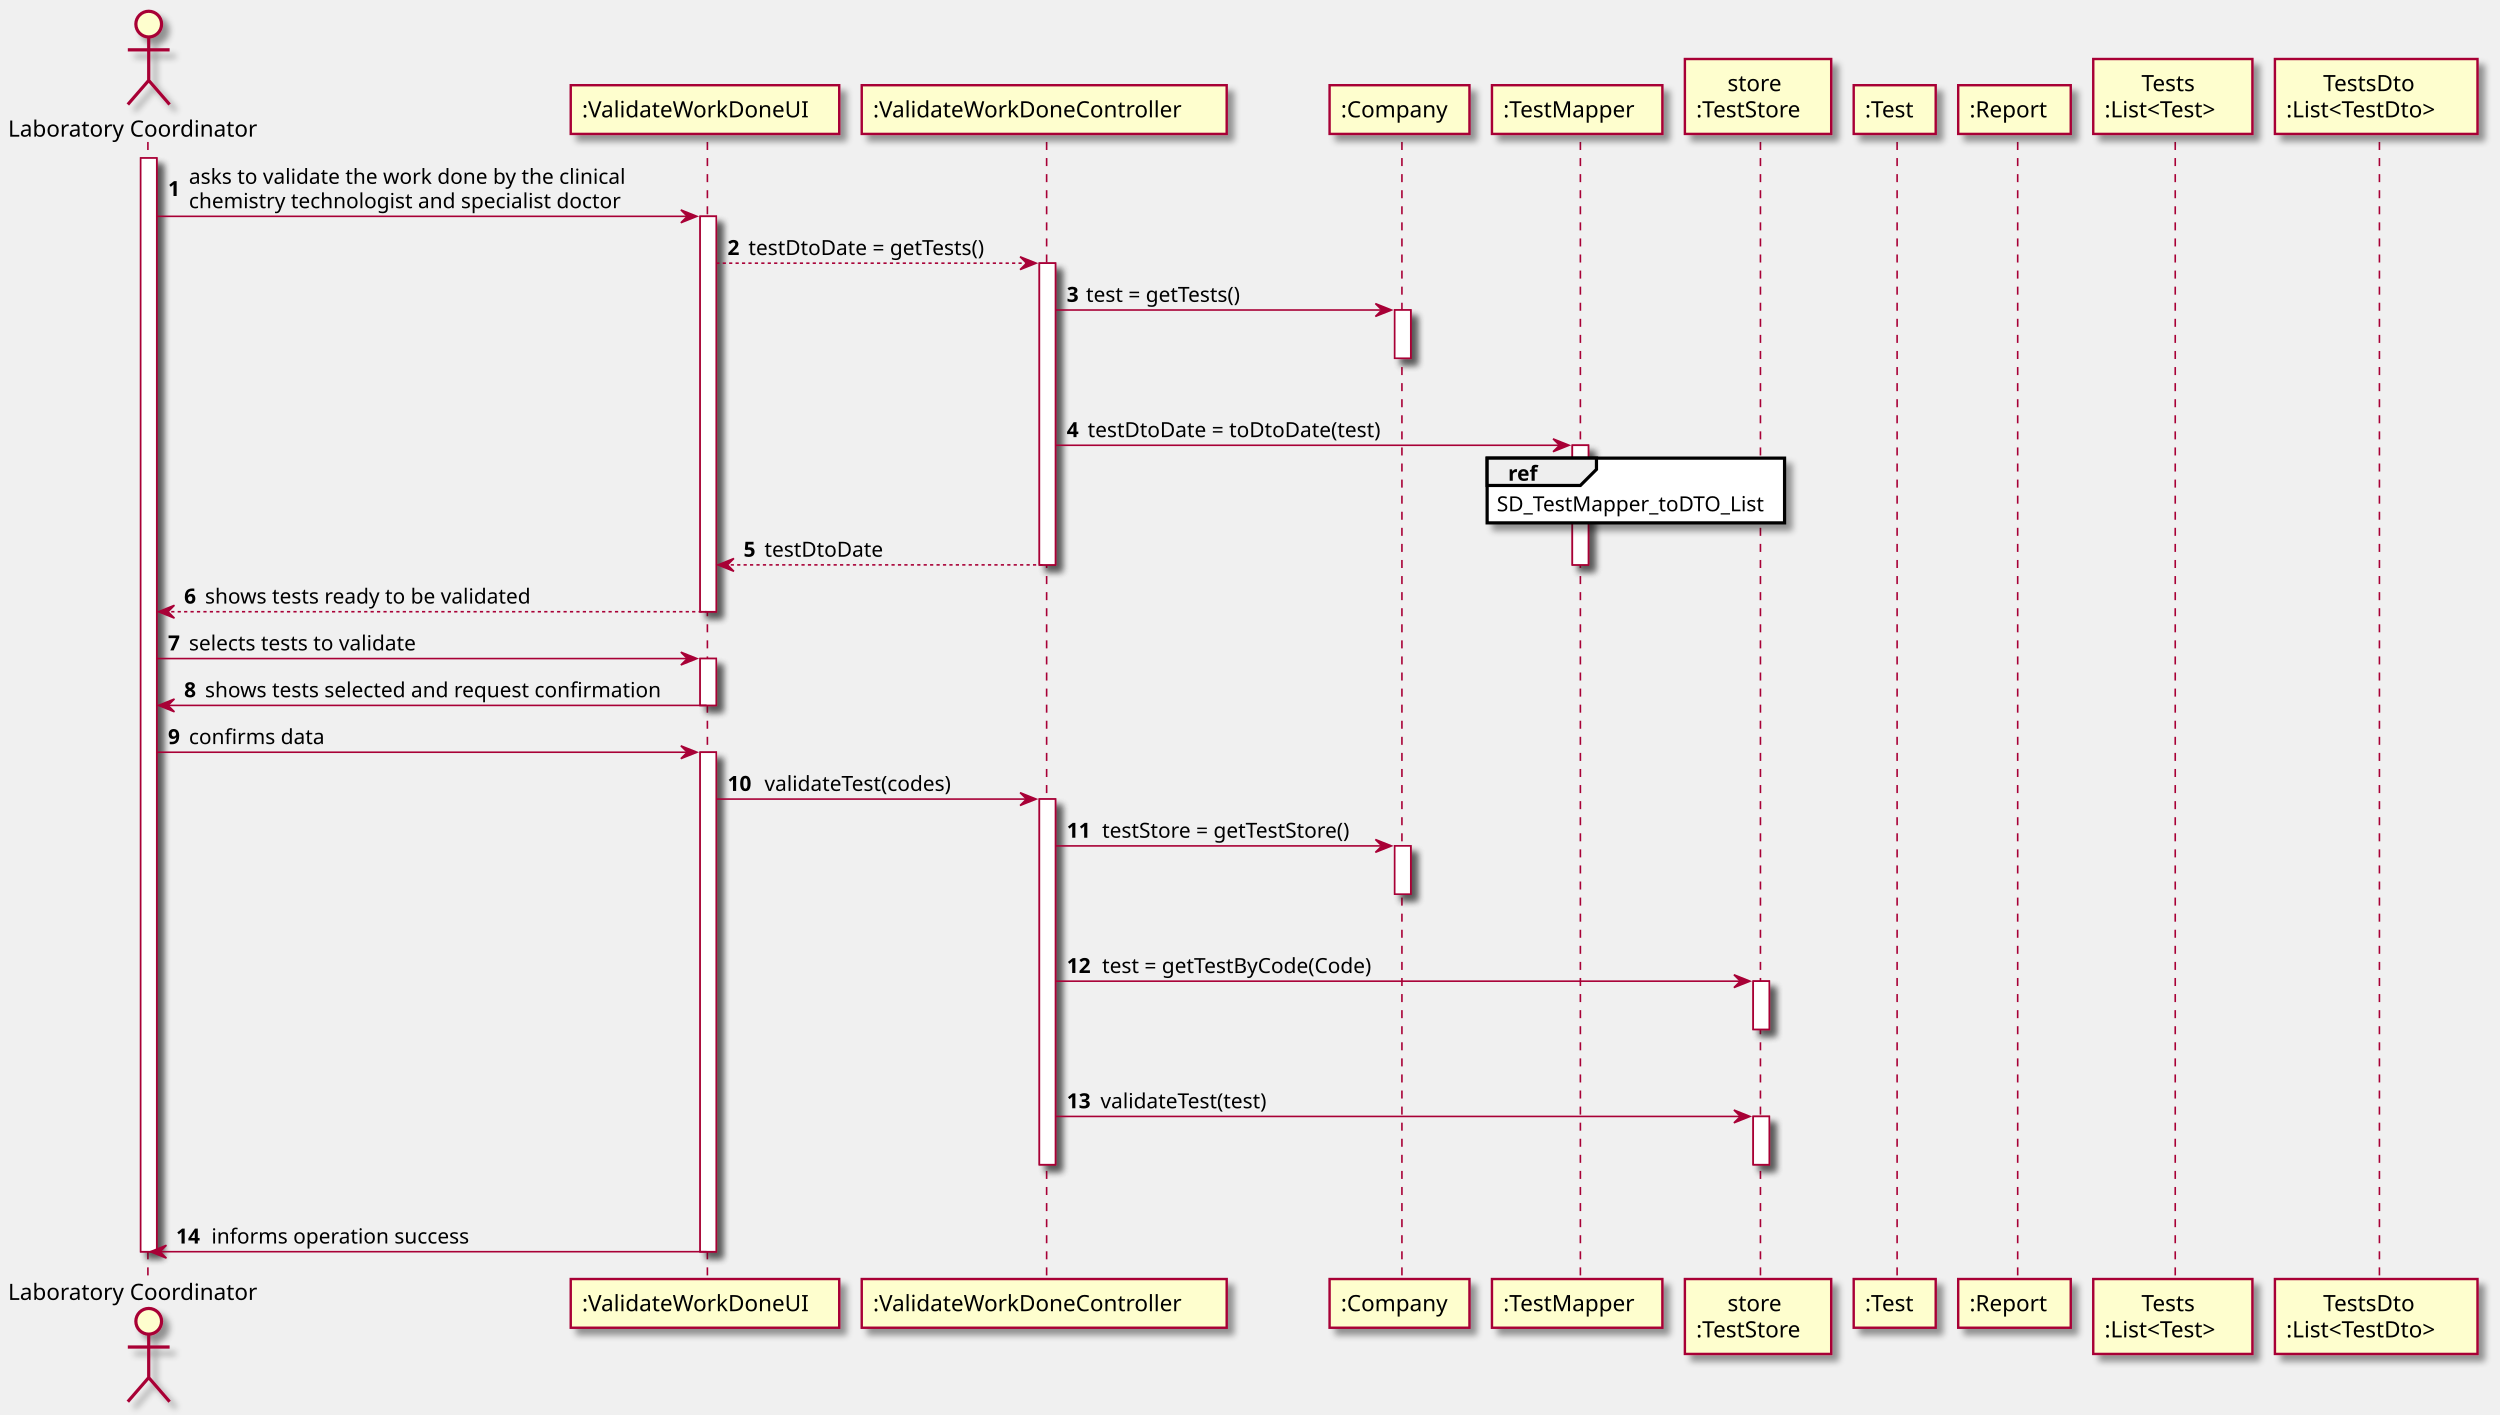
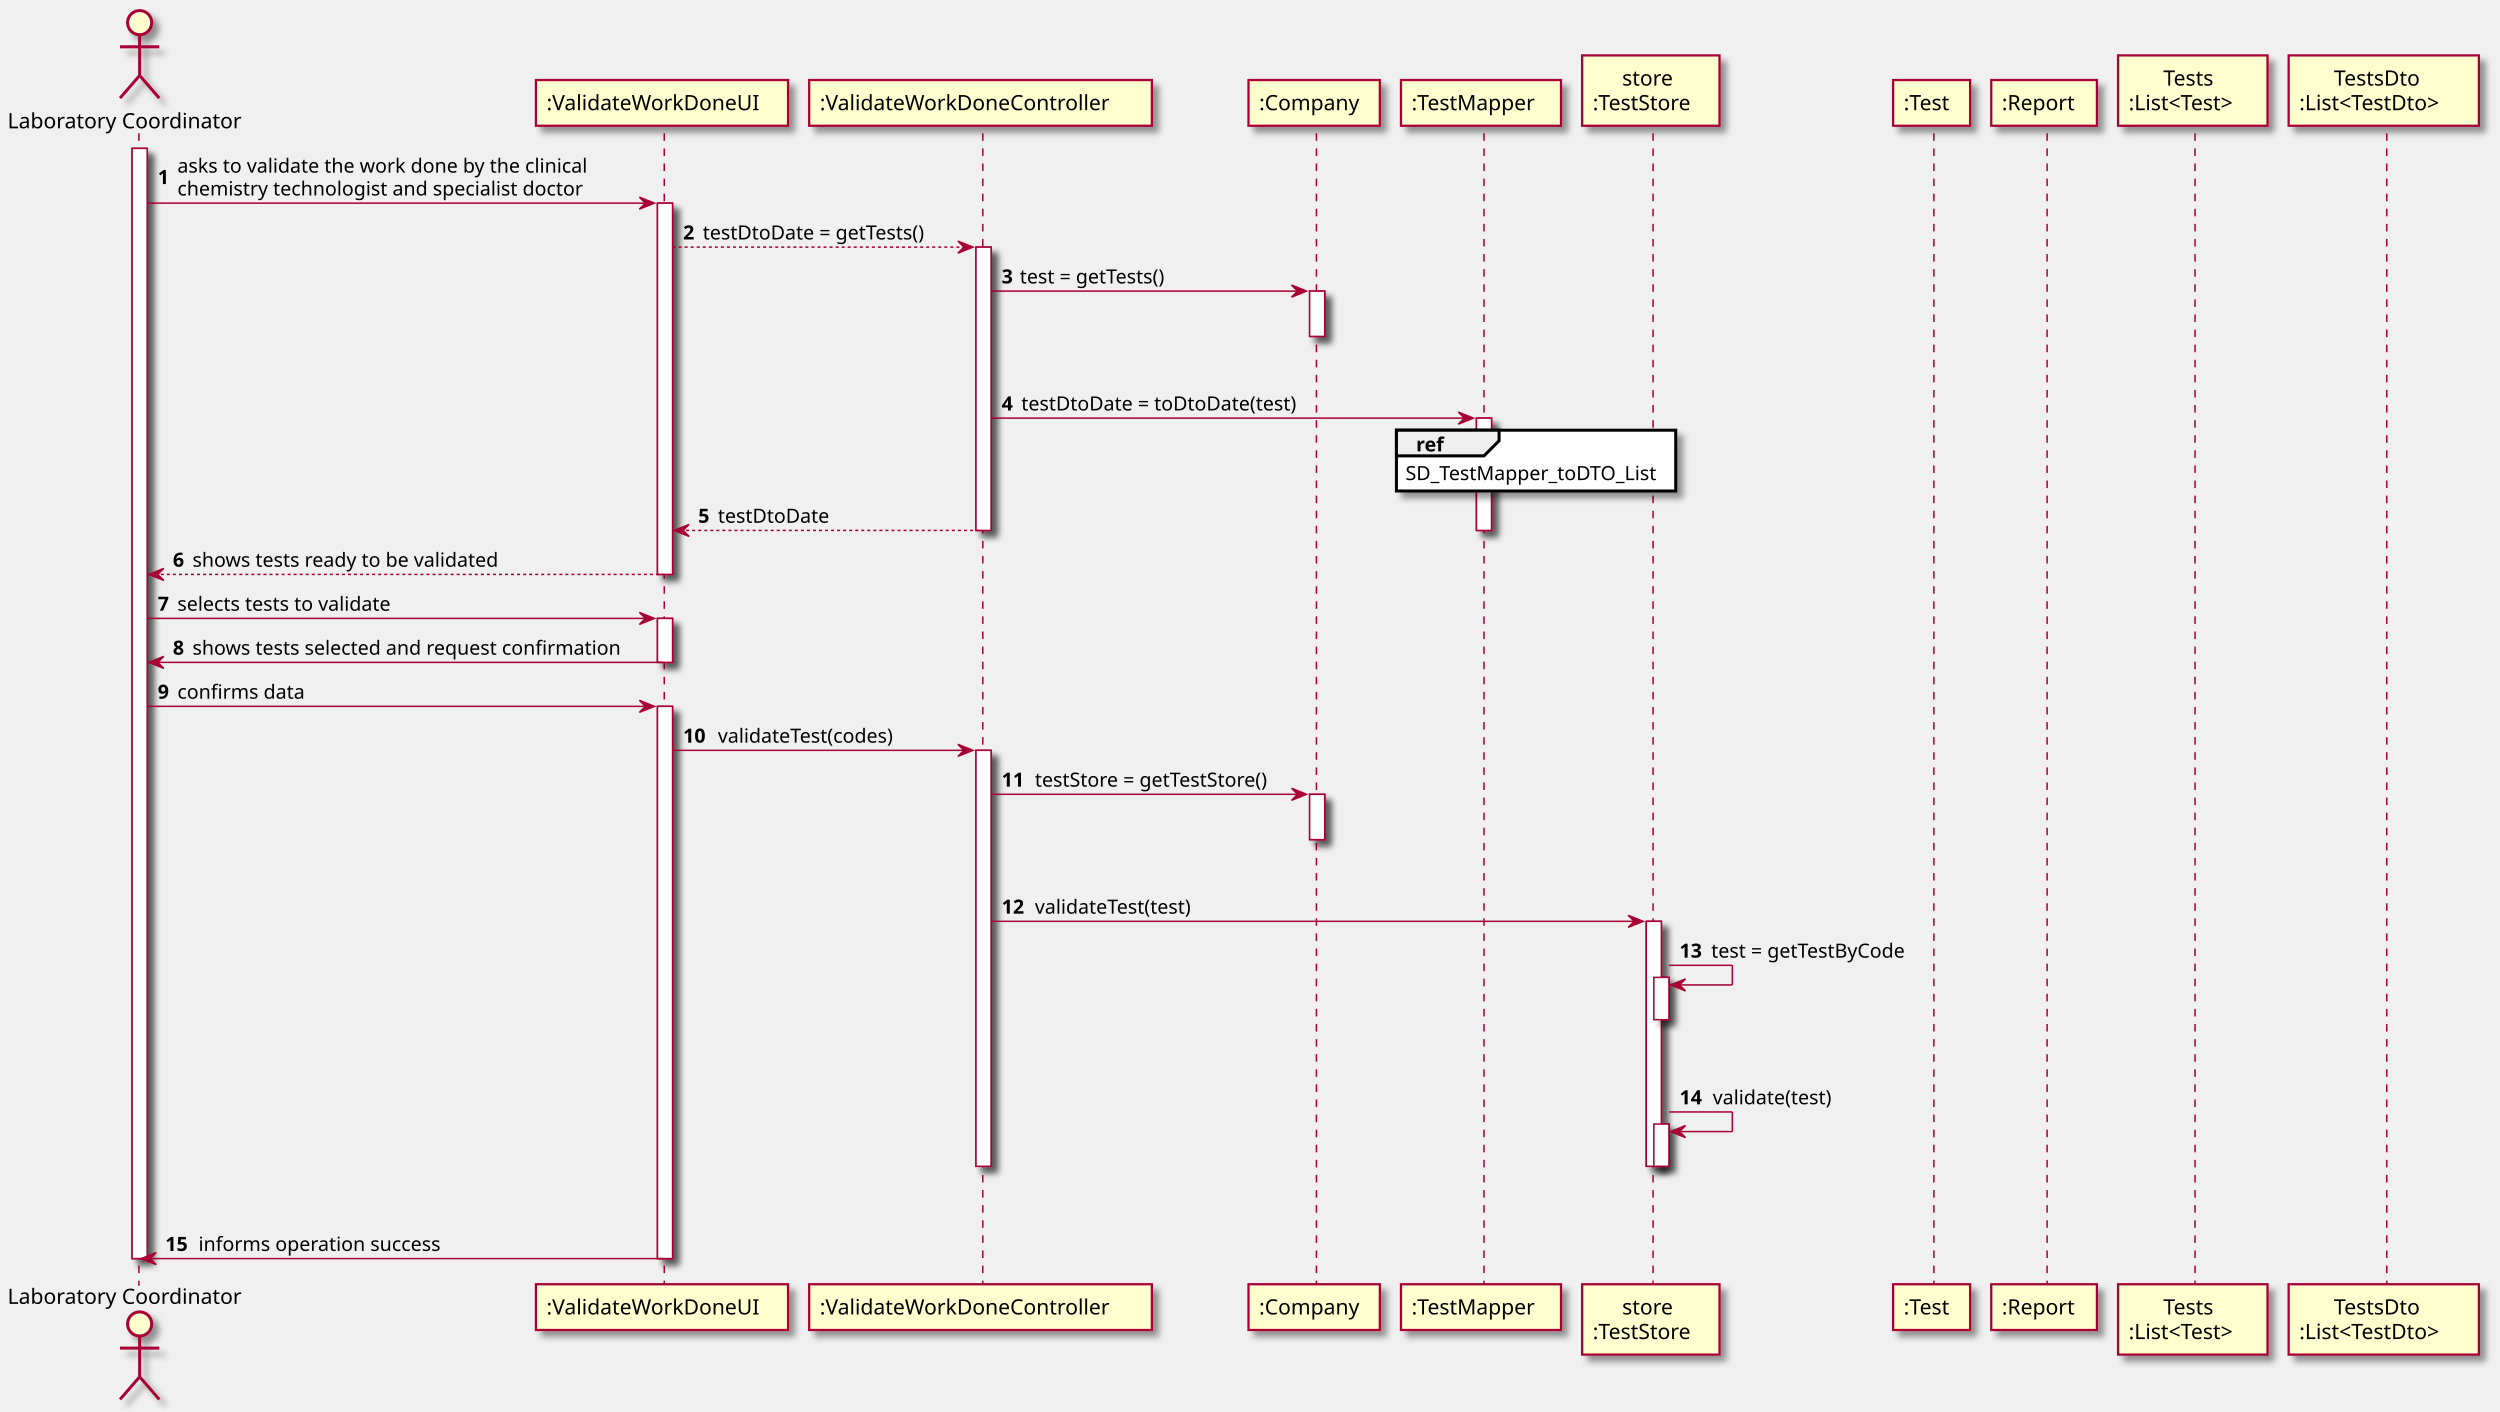
- <svg xmlns="http://www.w3.org/2000/svg" contentScriptType="application/ecmascript" contentStyleType="text/css" height="880px" preserveAspectRatio="none" style="width:1555px;height:880px;background:#FFFFFF;" version="1.1" viewBox="0 0 1555 880" width="1555px" zoomAndPan="magnify">
+ <svg xmlns="http://www.w3.org/2000/svg" contentScriptType="application/ecmascript" contentStyleType="text/css" height="935px" preserveAspectRatio="none" style="width:1656px;height:935px;background:#FFFFFF;" version="1.1" viewBox="0 0 1656 935" width="1656px" zoomAndPan="magnify">
  <defs>
-     <filter height="300%" id="fs6tcl5ywrhh0" width="300%" x="-1" y="-1">
+     <filter height="300%" id="ft2352q7ndsvt" width="300%" x="-1" y="-1">
      <feGaussianBlur result="blurOut" stdDeviation="2.0" />
      <feColorMatrix in="blurOut" result="blurOut2" type="matrix" values="0 0 0 0 0 0 0 0 0 0 0 0 0 0 0 0 0 0 .4 0" />
      <feOffset dx="4.0" dy="4.0" in="blurOut2" result="blurOut3" />
      <feBlend in="SourceGraphic" in2="blurOut3" mode="normal" />
    </filter>
  </defs>
  <g>
-     <rect fill="#FFFFFF" filter="url(#fs6tcl5ywrhh0)" height="680.258" style="stroke:#A80036;stroke-width:1.0;" width="10" x="87.5" y="98.297" />
-     <rect fill="#FFFFFF" filter="url(#fs6tcl5ywrhh0)" height="245.93" style="stroke:#A80036;stroke-width:1.0;" width="10" x="435.5" y="134.562" />
-     <rect fill="#FFFFFF" filter="url(#fs6tcl5ywrhh0)" height="29.133" style="stroke:#A80036;stroke-width:1.0;" width="10" x="435.5" y="409.625" />
-     <rect fill="#FFFFFF" filter="url(#fs6tcl5ywrhh0)" height="310.664" style="stroke:#A80036;stroke-width:1.0;" width="10" x="435.5" y="467.891" />
-     <rect fill="#FFFFFF" filter="url(#fs6tcl5ywrhh0)" height="187.664" style="stroke:#A80036;stroke-width:1.0;" width="10" x="646.5" y="163.695" />
-     <rect fill="#FFFFFF" filter="url(#fs6tcl5ywrhh0)" height="227.398" style="stroke:#A80036;stroke-width:1.0;" width="10" x="646.5" y="497.023" />
-     <rect fill="#FFFFFF" filter="url(#fs6tcl5ywrhh0)" height="30" style="stroke:#A80036;stroke-width:1.0;" width="10" x="867.5" y="192.828" />
-     <rect fill="#FFFFFF" filter="url(#fs6tcl5ywrhh0)" height="30" style="stroke:#A80036;stroke-width:1.0;" width="10" x="867.5" y="526.156" />
-     <rect fill="#FFFFFF" filter="url(#fs6tcl5ywrhh0)" height="74.398" style="stroke:#A80036;stroke-width:1.0;" width="10" x="978" y="276.961" />
-     <rect fill="#FFFFFF" filter="url(#fs6tcl5ywrhh0)" height="30" style="stroke:#A80036;stroke-width:1.0;" width="10" x="1090.5" y="610.289" />
-     <rect fill="#FFFFFF" filter="url(#fs6tcl5ywrhh0)" height="30" style="stroke:#A80036;stroke-width:1.0;" width="10" x="1090.5" y="694.422" />
-     <line style="stroke:#A80036;stroke-width:1.0;stroke-dasharray:5.0,5.0;" x1="92" x2="92" y1="88.297" y2="796.555" />
-     <line style="stroke:#A80036;stroke-width:1.0;stroke-dasharray:5.0,5.0;" x1="440" x2="440" y1="88.297" y2="796.555" />
-     <line style="stroke:#A80036;stroke-width:1.0;stroke-dasharray:5.0,5.0;" x1="651" x2="651" y1="88.297" y2="796.555" />
-     <line style="stroke:#A80036;stroke-width:1.0;stroke-dasharray:5.0,5.0;" x1="872" x2="872" y1="88.297" y2="796.555" />
-     <line style="stroke:#A80036;stroke-width:1.0;stroke-dasharray:5.0,5.0;" x1="983" x2="983" y1="88.297" y2="796.555" />
-     <line style="stroke:#A80036;stroke-width:1.0;stroke-dasharray:5.0,5.0;" x1="1095" x2="1095" y1="88.297" y2="796.555" />
-     <line style="stroke:#A80036;stroke-width:1.0;stroke-dasharray:5.0,5.0;" x1="1180" x2="1180" y1="88.297" y2="796.555" />
-     <line style="stroke:#A80036;stroke-width:1.0;stroke-dasharray:5.0,5.0;" x1="1255" x2="1255" y1="88.297" y2="796.555" />
-     <line style="stroke:#A80036;stroke-width:1.0;stroke-dasharray:5.0,5.0;" x1="1353" x2="1353" y1="88.297" y2="796.555" />
-     <line style="stroke:#A80036;stroke-width:1.0;stroke-dasharray:5.0,5.0;" x1="1480" x2="1480" y1="88.297" y2="796.555" />
+     <rect fill="#FFFFFF" filter="url(#ft2352q7ndsvt)" height="735.391" style="stroke:#A80036;stroke-width:1.0;" width="10" x="87.5" y="98.297" />
+     <rect fill="#FFFFFF" filter="url(#ft2352q7ndsvt)" height="245.93" style="stroke:#A80036;stroke-width:1.0;" width="10" x="435.5" y="134.562" />
+     <rect fill="#FFFFFF" filter="url(#ft2352q7ndsvt)" height="29.133" style="stroke:#A80036;stroke-width:1.0;" width="10" x="435.5" y="409.625" />
+     <rect fill="#FFFFFF" filter="url(#ft2352q7ndsvt)" height="365.797" style="stroke:#A80036;stroke-width:1.0;" width="10" x="435.5" y="467.891" />
+     <rect fill="#FFFFFF" filter="url(#ft2352q7ndsvt)" height="187.664" style="stroke:#A80036;stroke-width:1.0;" width="10" x="646.5" y="163.695" />
+     <rect fill="#FFFFFF" filter="url(#ft2352q7ndsvt)" height="275.531" style="stroke:#A80036;stroke-width:1.0;" width="10" x="646.5" y="497.023" />
+     <rect fill="#FFFFFF" filter="url(#ft2352q7ndsvt)" height="30" style="stroke:#A80036;stroke-width:1.0;" width="10" x="867.5" y="192.828" />
+     <rect fill="#FFFFFF" filter="url(#ft2352q7ndsvt)" height="30" style="stroke:#A80036;stroke-width:1.0;" width="10" x="867.5" y="526.156" />
+     <rect fill="#FFFFFF" filter="url(#ft2352q7ndsvt)" height="74.398" style="stroke:#A80036;stroke-width:1.0;" width="10" x="978" y="276.961" />
+     <rect fill="#FFFFFF" filter="url(#ft2352q7ndsvt)" height="162.266" style="stroke:#A80036;stroke-width:1.0;" width="10" x="1090.5" y="610.289" />
+     <rect fill="#FFFFFF" filter="url(#ft2352q7ndsvt)" height="28" style="stroke:#A80036;stroke-width:1.0;" width="10" x="1095.5" y="647.422" />
+     <rect fill="#FFFFFF" filter="url(#ft2352q7ndsvt)" height="28" style="stroke:#A80036;stroke-width:1.0;" width="10" x="1095.5" y="744.555" />
+     <line style="stroke:#A80036;stroke-width:1.0;stroke-dasharray:5.0,5.0;" x1="92" x2="92" y1="88.297" y2="851.688" />
+     <line style="stroke:#A80036;stroke-width:1.0;stroke-dasharray:5.0,5.0;" x1="440" x2="440" y1="88.297" y2="851.688" />
+     <line style="stroke:#A80036;stroke-width:1.0;stroke-dasharray:5.0,5.0;" x1="651" x2="651" y1="88.297" y2="851.688" />
+     <line style="stroke:#A80036;stroke-width:1.0;stroke-dasharray:5.0,5.0;" x1="872" x2="872" y1="88.297" y2="851.688" />
+     <line style="stroke:#A80036;stroke-width:1.0;stroke-dasharray:5.0,5.0;" x1="983" x2="983" y1="88.297" y2="851.688" />
+     <line style="stroke:#A80036;stroke-width:1.0;stroke-dasharray:5.0,5.0;" x1="1095" x2="1095" y1="88.297" y2="851.688" />
+     <line style="stroke:#A80036;stroke-width:1.0;stroke-dasharray:5.0,5.0;" x1="1281" x2="1281" y1="88.297" y2="851.688" />
+     <line style="stroke:#A80036;stroke-width:1.0;stroke-dasharray:5.0,5.0;" x1="1356" x2="1356" y1="88.297" y2="851.688" />
+     <line style="stroke:#A80036;stroke-width:1.0;stroke-dasharray:5.0,5.0;" x1="1454" x2="1454" y1="88.297" y2="851.688" />
+     <line style="stroke:#A80036;stroke-width:1.0;stroke-dasharray:5.0,5.0;" x1="1581" x2="1581" y1="88.297" y2="851.688" />
    <text fill="#000000" font-family="sans-serif" font-size="14" lengthAdjust="spacing" textLength="169" x="5" y="84.995">Laboratory Coordinator</text>
-     <ellipse cx="92.5" cy="15" fill="#FEFECE" filter="url(#fs6tcl5ywrhh0)" rx="8" ry="8" style="stroke:#A80036;stroke-width:2.0;" />
-     <path d="M92.5,23 L92.5,50 M79.5,31 L105.5,31 M92.5,50 L79.5,65 M92.5,50 L105.5,65 " fill="none" filter="url(#fs6tcl5ywrhh0)" style="stroke:#A80036;stroke-width:2.0;" />
-     <text fill="#000000" font-family="sans-serif" font-size="14" lengthAdjust="spacing" textLength="169" x="5" y="808.55">Laboratory Coordinator</text>
-     <ellipse cx="92.5" cy="821.852" fill="#FEFECE" filter="url(#fs6tcl5ywrhh0)" rx="8" ry="8" style="stroke:#A80036;stroke-width:2.0;" />
-     <path d="M92.5,829.852 L92.5,856.852 M79.5,837.852 L105.5,837.852 M92.5,856.852 L79.5,871.852 M92.5,856.852 L105.5,871.852 " fill="none" filter="url(#fs6tcl5ywrhh0)" style="stroke:#A80036;stroke-width:2.0;" />
-     <rect fill="#FEFECE" filter="url(#fs6tcl5ywrhh0)" height="30.297" style="stroke:#A80036;stroke-width:1.5;" width="167" x="355" y="53" />
+     <ellipse cx="92.5" cy="15" fill="#FEFECE" filter="url(#ft2352q7ndsvt)" rx="8" ry="8" style="stroke:#A80036;stroke-width:2.0;" />
+     <path d="M92.5,23 L92.5,50 M79.5,31 L105.5,31 M92.5,50 L79.5,65 M92.5,50 L105.5,65 " fill="none" filter="url(#ft2352q7ndsvt)" style="stroke:#A80036;stroke-width:2.0;" />
+     <text fill="#000000" font-family="sans-serif" font-size="14" lengthAdjust="spacing" textLength="169" x="5" y="863.683">Laboratory Coordinator</text>
+     <ellipse cx="92.5" cy="876.984" fill="#FEFECE" filter="url(#ft2352q7ndsvt)" rx="8" ry="8" style="stroke:#A80036;stroke-width:2.0;" />
+     <path d="M92.5,884.984 L92.5,911.984 M79.5,892.984 L105.5,892.984 M92.5,911.984 L79.5,926.984 M92.5,911.984 L105.5,926.984 " fill="none" filter="url(#ft2352q7ndsvt)" style="stroke:#A80036;stroke-width:2.0;" />
+     <rect fill="#FEFECE" filter="url(#ft2352q7ndsvt)" height="30.297" style="stroke:#A80036;stroke-width:1.5;" width="167" x="355" y="53" />
    <text fill="#000000" font-family="sans-serif" font-size="14" lengthAdjust="spacing" textLength="153" x="362" y="72.995">:ValidateWorkDoneUI</text>
-     <rect fill="#FEFECE" filter="url(#fs6tcl5ywrhh0)" height="30.297" style="stroke:#A80036;stroke-width:1.5;" width="167" x="355" y="795.555" />
-     <text fill="#000000" font-family="sans-serif" font-size="14" lengthAdjust="spacing" textLength="153" x="362" y="815.55">:ValidateWorkDoneUI</text>
-     <rect fill="#FEFECE" filter="url(#fs6tcl5ywrhh0)" height="30.297" style="stroke:#A80036;stroke-width:1.5;" width="227" x="536" y="53" />
+     <rect fill="#FEFECE" filter="url(#ft2352q7ndsvt)" height="30.297" style="stroke:#A80036;stroke-width:1.5;" width="167" x="355" y="850.688" />
+     <text fill="#000000" font-family="sans-serif" font-size="14" lengthAdjust="spacing" textLength="153" x="362" y="870.683">:ValidateWorkDoneUI</text>
+     <rect fill="#FEFECE" filter="url(#ft2352q7ndsvt)" height="30.297" style="stroke:#A80036;stroke-width:1.5;" width="227" x="536" y="53" />
    <text fill="#000000" font-family="sans-serif" font-size="14" lengthAdjust="spacing" textLength="213" x="543" y="72.995">:ValidateWorkDoneController</text>
-     <rect fill="#FEFECE" filter="url(#fs6tcl5ywrhh0)" height="30.297" style="stroke:#A80036;stroke-width:1.5;" width="227" x="536" y="795.555" />
-     <text fill="#000000" font-family="sans-serif" font-size="14" lengthAdjust="spacing" textLength="213" x="543" y="815.55">:ValidateWorkDoneController</text>
-     <rect fill="#FEFECE" filter="url(#fs6tcl5ywrhh0)" height="30.297" style="stroke:#A80036;stroke-width:1.5;" width="87" x="827" y="53" />
+     <rect fill="#FEFECE" filter="url(#ft2352q7ndsvt)" height="30.297" style="stroke:#A80036;stroke-width:1.5;" width="227" x="536" y="850.688" />
+     <text fill="#000000" font-family="sans-serif" font-size="14" lengthAdjust="spacing" textLength="213" x="543" y="870.683">:ValidateWorkDoneController</text>
+     <rect fill="#FEFECE" filter="url(#ft2352q7ndsvt)" height="30.297" style="stroke:#A80036;stroke-width:1.5;" width="87" x="827" y="53" />
    <text fill="#000000" font-family="sans-serif" font-size="14" lengthAdjust="spacing" textLength="73" x="834" y="72.995">:Company</text>
-     <rect fill="#FEFECE" filter="url(#fs6tcl5ywrhh0)" height="30.297" style="stroke:#A80036;stroke-width:1.5;" width="87" x="827" y="795.555" />
-     <text fill="#000000" font-family="sans-serif" font-size="14" lengthAdjust="spacing" textLength="73" x="834" y="815.55">:Company</text>
-     <rect fill="#FEFECE" filter="url(#fs6tcl5ywrhh0)" height="30.297" style="stroke:#A80036;stroke-width:1.5;" width="106" x="928" y="53" />
+     <rect fill="#FEFECE" filter="url(#ft2352q7ndsvt)" height="30.297" style="stroke:#A80036;stroke-width:1.5;" width="87" x="827" y="850.688" />
+     <text fill="#000000" font-family="sans-serif" font-size="14" lengthAdjust="spacing" textLength="73" x="834" y="870.683">:Company</text>
+     <rect fill="#FEFECE" filter="url(#ft2352q7ndsvt)" height="30.297" style="stroke:#A80036;stroke-width:1.5;" width="106" x="928" y="53" />
    <text fill="#000000" font-family="sans-serif" font-size="14" lengthAdjust="spacing" textLength="92" x="935" y="72.995">:TestMapper</text>
-     <rect fill="#FEFECE" filter="url(#fs6tcl5ywrhh0)" height="30.297" style="stroke:#A80036;stroke-width:1.5;" width="106" x="928" y="795.555" />
-     <text fill="#000000" font-family="sans-serif" font-size="14" lengthAdjust="spacing" textLength="92" x="935" y="815.55">:TestMapper</text>
-     <rect fill="#FEFECE" filter="url(#fs6tcl5ywrhh0)" height="46.594" style="stroke:#A80036;stroke-width:1.5;" width="91" x="1048" y="36.703" />
+     <rect fill="#FEFECE" filter="url(#ft2352q7ndsvt)" height="30.297" style="stroke:#A80036;stroke-width:1.5;" width="106" x="928" y="850.688" />
+     <text fill="#000000" font-family="sans-serif" font-size="14" lengthAdjust="spacing" textLength="92" x="935" y="870.683">:TestMapper</text>
+     <rect fill="#FEFECE" filter="url(#ft2352q7ndsvt)" height="46.594" style="stroke:#A80036;stroke-width:1.5;" width="91" x="1048" y="36.703" />
    <text fill="#000000" font-family="sans-serif" font-size="14" lengthAdjust="spacing" textLength="38" x="1074.5" y="56.698">store</text>
    <text fill="#000000" font-family="sans-serif" font-size="14" lengthAdjust="spacing" textLength="77" x="1055" y="72.995">:TestStore</text>
-     <rect fill="#FEFECE" filter="url(#fs6tcl5ywrhh0)" height="46.594" style="stroke:#A80036;stroke-width:1.5;" width="91" x="1048" y="795.555" />
-     <text fill="#000000" font-family="sans-serif" font-size="14" lengthAdjust="spacing" textLength="38" x="1074.5" y="815.55">store</text>
-     <text fill="#000000" font-family="sans-serif" font-size="14" lengthAdjust="spacing" textLength="77" x="1055" y="831.847">:TestStore</text>
-     <rect fill="#FEFECE" filter="url(#fs6tcl5ywrhh0)" height="30.297" style="stroke:#A80036;stroke-width:1.5;" width="51" x="1153" y="53" />
-     <text fill="#000000" font-family="sans-serif" font-size="14" lengthAdjust="spacing" textLength="37" x="1160" y="72.995">:Test</text>
-     <rect fill="#FEFECE" filter="url(#fs6tcl5ywrhh0)" height="30.297" style="stroke:#A80036;stroke-width:1.5;" width="51" x="1153" y="795.555" />
-     <text fill="#000000" font-family="sans-serif" font-size="14" lengthAdjust="spacing" textLength="37" x="1160" y="815.55">:Test</text>
-     <rect fill="#FEFECE" filter="url(#fs6tcl5ywrhh0)" height="30.297" style="stroke:#A80036;stroke-width:1.5;" width="70" x="1218" y="53" />
-     <text fill="#000000" font-family="sans-serif" font-size="14" lengthAdjust="spacing" textLength="56" x="1225" y="72.995">:Report</text>
-     <rect fill="#FEFECE" filter="url(#fs6tcl5ywrhh0)" height="30.297" style="stroke:#A80036;stroke-width:1.5;" width="70" x="1218" y="795.555" />
-     <text fill="#000000" font-family="sans-serif" font-size="14" lengthAdjust="spacing" textLength="56" x="1225" y="815.55">:Report</text>
-     <rect fill="#FEFECE" filter="url(#fs6tcl5ywrhh0)" height="46.594" style="stroke:#A80036;stroke-width:1.5;" width="99" x="1302" y="36.703" />
-     <text fill="#000000" font-family="sans-serif" font-size="14" lengthAdjust="spacing" textLength="39" x="1332" y="56.698">Tests</text>
-     <text fill="#000000" font-family="sans-serif" font-size="14" lengthAdjust="spacing" textLength="85" x="1309" y="72.995">:List&lt;Test&gt;</text>
-     <rect fill="#FEFECE" filter="url(#fs6tcl5ywrhh0)" height="46.594" style="stroke:#A80036;stroke-width:1.5;" width="99" x="1302" y="795.555" />
-     <text fill="#000000" font-family="sans-serif" font-size="14" lengthAdjust="spacing" textLength="39" x="1332" y="815.55">Tests</text>
-     <text fill="#000000" font-family="sans-serif" font-size="14" lengthAdjust="spacing" textLength="85" x="1309" y="831.847">:List&lt;Test&gt;</text>
-     <rect fill="#FEFECE" filter="url(#fs6tcl5ywrhh0)" height="46.594" style="stroke:#A80036;stroke-width:1.5;" width="126" x="1415" y="36.703" />
-     <text fill="#000000" font-family="sans-serif" font-size="14" lengthAdjust="spacing" textLength="66" x="1445" y="56.698">TestsDto</text>
-     <text fill="#000000" font-family="sans-serif" font-size="14" lengthAdjust="spacing" textLength="112" x="1422" y="72.995">:List&lt;TestDto&gt;</text>
-     <rect fill="#FEFECE" filter="url(#fs6tcl5ywrhh0)" height="46.594" style="stroke:#A80036;stroke-width:1.5;" width="126" x="1415" y="795.555" />
-     <text fill="#000000" font-family="sans-serif" font-size="14" lengthAdjust="spacing" textLength="66" x="1445" y="815.55">TestsDto</text>
-     <text fill="#000000" font-family="sans-serif" font-size="14" lengthAdjust="spacing" textLength="112" x="1422" y="831.847">:List&lt;TestDto&gt;</text>
-     <rect fill="#FFFFFF" filter="url(#fs6tcl5ywrhh0)" height="680.258" style="stroke:#A80036;stroke-width:1.0;" width="10" x="87.5" y="98.297" />
-     <rect fill="#FFFFFF" filter="url(#fs6tcl5ywrhh0)" height="245.93" style="stroke:#A80036;stroke-width:1.0;" width="10" x="435.5" y="134.562" />
-     <rect fill="#FFFFFF" filter="url(#fs6tcl5ywrhh0)" height="29.133" style="stroke:#A80036;stroke-width:1.0;" width="10" x="435.5" y="409.625" />
-     <rect fill="#FFFFFF" filter="url(#fs6tcl5ywrhh0)" height="310.664" style="stroke:#A80036;stroke-width:1.0;" width="10" x="435.5" y="467.891" />
-     <rect fill="#FFFFFF" filter="url(#fs6tcl5ywrhh0)" height="187.664" style="stroke:#A80036;stroke-width:1.0;" width="10" x="646.5" y="163.695" />
-     <rect fill="#FFFFFF" filter="url(#fs6tcl5ywrhh0)" height="227.398" style="stroke:#A80036;stroke-width:1.0;" width="10" x="646.5" y="497.023" />
-     <rect fill="#FFFFFF" filter="url(#fs6tcl5ywrhh0)" height="30" style="stroke:#A80036;stroke-width:1.0;" width="10" x="867.5" y="192.828" />
-     <rect fill="#FFFFFF" filter="url(#fs6tcl5ywrhh0)" height="30" style="stroke:#A80036;stroke-width:1.0;" width="10" x="867.5" y="526.156" />
-     <rect fill="#FFFFFF" filter="url(#fs6tcl5ywrhh0)" height="74.398" style="stroke:#A80036;stroke-width:1.0;" width="10" x="978" y="276.961" />
-     <rect fill="#FFFFFF" filter="url(#fs6tcl5ywrhh0)" height="30" style="stroke:#A80036;stroke-width:1.0;" width="10" x="1090.5" y="610.289" />
-     <rect fill="#FFFFFF" filter="url(#fs6tcl5ywrhh0)" height="30" style="stroke:#A80036;stroke-width:1.0;" width="10" x="1090.5" y="694.422" />
+     <rect fill="#FEFECE" filter="url(#ft2352q7ndsvt)" height="46.594" style="stroke:#A80036;stroke-width:1.5;" width="91" x="1048" y="850.688" />
+     <text fill="#000000" font-family="sans-serif" font-size="14" lengthAdjust="spacing" textLength="38" x="1074.5" y="870.683">store</text>
+     <text fill="#000000" font-family="sans-serif" font-size="14" lengthAdjust="spacing" textLength="77" x="1055" y="886.98">:TestStore</text>
+     <rect fill="#FEFECE" filter="url(#ft2352q7ndsvt)" height="30.297" style="stroke:#A80036;stroke-width:1.5;" width="51" x="1254" y="53" />
+     <text fill="#000000" font-family="sans-serif" font-size="14" lengthAdjust="spacing" textLength="37" x="1261" y="72.995">:Test</text>
+     <rect fill="#FEFECE" filter="url(#ft2352q7ndsvt)" height="30.297" style="stroke:#A80036;stroke-width:1.5;" width="51" x="1254" y="850.688" />
+     <text fill="#000000" font-family="sans-serif" font-size="14" lengthAdjust="spacing" textLength="37" x="1261" y="870.683">:Test</text>
+     <rect fill="#FEFECE" filter="url(#ft2352q7ndsvt)" height="30.297" style="stroke:#A80036;stroke-width:1.5;" width="70" x="1319" y="53" />
+     <text fill="#000000" font-family="sans-serif" font-size="14" lengthAdjust="spacing" textLength="56" x="1326" y="72.995">:Report</text>
+     <rect fill="#FEFECE" filter="url(#ft2352q7ndsvt)" height="30.297" style="stroke:#A80036;stroke-width:1.5;" width="70" x="1319" y="850.688" />
+     <text fill="#000000" font-family="sans-serif" font-size="14" lengthAdjust="spacing" textLength="56" x="1326" y="870.683">:Report</text>
+     <rect fill="#FEFECE" filter="url(#ft2352q7ndsvt)" height="46.594" style="stroke:#A80036;stroke-width:1.5;" width="99" x="1403" y="36.703" />
+     <text fill="#000000" font-family="sans-serif" font-size="14" lengthAdjust="spacing" textLength="39" x="1433" y="56.698">Tests</text>
+     <text fill="#000000" font-family="sans-serif" font-size="14" lengthAdjust="spacing" textLength="85" x="1410" y="72.995">:List&lt;Test&gt;</text>
+     <rect fill="#FEFECE" filter="url(#ft2352q7ndsvt)" height="46.594" style="stroke:#A80036;stroke-width:1.5;" width="99" x="1403" y="850.688" />
+     <text fill="#000000" font-family="sans-serif" font-size="14" lengthAdjust="spacing" textLength="39" x="1433" y="870.683">Tests</text>
+     <text fill="#000000" font-family="sans-serif" font-size="14" lengthAdjust="spacing" textLength="85" x="1410" y="886.98">:List&lt;Test&gt;</text>
+     <rect fill="#FEFECE" filter="url(#ft2352q7ndsvt)" height="46.594" style="stroke:#A80036;stroke-width:1.5;" width="126" x="1516" y="36.703" />
+     <text fill="#000000" font-family="sans-serif" font-size="14" lengthAdjust="spacing" textLength="66" x="1546" y="56.698">TestsDto</text>
+     <text fill="#000000" font-family="sans-serif" font-size="14" lengthAdjust="spacing" textLength="112" x="1523" y="72.995">:List&lt;TestDto&gt;</text>
+     <rect fill="#FEFECE" filter="url(#ft2352q7ndsvt)" height="46.594" style="stroke:#A80036;stroke-width:1.5;" width="126" x="1516" y="850.688" />
+     <text fill="#000000" font-family="sans-serif" font-size="14" lengthAdjust="spacing" textLength="66" x="1546" y="870.683">TestsDto</text>
+     <text fill="#000000" font-family="sans-serif" font-size="14" lengthAdjust="spacing" textLength="112" x="1523" y="886.98">:List&lt;TestDto&gt;</text>
+     <rect fill="#FFFFFF" filter="url(#ft2352q7ndsvt)" height="735.391" style="stroke:#A80036;stroke-width:1.0;" width="10" x="87.5" y="98.297" />
+     <rect fill="#FFFFFF" filter="url(#ft2352q7ndsvt)" height="245.93" style="stroke:#A80036;stroke-width:1.0;" width="10" x="435.5" y="134.562" />
+     <rect fill="#FFFFFF" filter="url(#ft2352q7ndsvt)" height="29.133" style="stroke:#A80036;stroke-width:1.0;" width="10" x="435.5" y="409.625" />
+     <rect fill="#FFFFFF" filter="url(#ft2352q7ndsvt)" height="365.797" style="stroke:#A80036;stroke-width:1.0;" width="10" x="435.5" y="467.891" />
+     <rect fill="#FFFFFF" filter="url(#ft2352q7ndsvt)" height="187.664" style="stroke:#A80036;stroke-width:1.0;" width="10" x="646.5" y="163.695" />
+     <rect fill="#FFFFFF" filter="url(#ft2352q7ndsvt)" height="275.531" style="stroke:#A80036;stroke-width:1.0;" width="10" x="646.5" y="497.023" />
+     <rect fill="#FFFFFF" filter="url(#ft2352q7ndsvt)" height="30" style="stroke:#A80036;stroke-width:1.0;" width="10" x="867.5" y="192.828" />
+     <rect fill="#FFFFFF" filter="url(#ft2352q7ndsvt)" height="30" style="stroke:#A80036;stroke-width:1.0;" width="10" x="867.5" y="526.156" />
+     <rect fill="#FFFFFF" filter="url(#ft2352q7ndsvt)" height="74.398" style="stroke:#A80036;stroke-width:1.0;" width="10" x="978" y="276.961" />
+     <rect fill="#FFFFFF" filter="url(#ft2352q7ndsvt)" height="162.266" style="stroke:#A80036;stroke-width:1.0;" width="10" x="1090.5" y="610.289" />
+     <rect fill="#FFFFFF" filter="url(#ft2352q7ndsvt)" height="28" style="stroke:#A80036;stroke-width:1.0;" width="10" x="1095.5" y="647.422" />
+     <rect fill="#FFFFFF" filter="url(#ft2352q7ndsvt)" height="28" style="stroke:#A80036;stroke-width:1.0;" width="10" x="1095.5" y="744.555" />
    <polygon fill="#A80036" points="423.5,130.562,433.5,134.562,423.5,138.562,427.5,134.562" style="stroke:#A80036;stroke-width:1.0;" />
    <line style="stroke:#A80036;stroke-width:1.0;" x1="97.5" x2="429.5" y1="134.562" y2="134.562" />
    <text fill="#000000" font-family="sans-serif" font-size="13" font-weight="bold" lengthAdjust="spacing" textLength="9" x="104.5" y="121.93">1</text>
    <text fill="#000000" font-family="sans-serif" font-size="13" lengthAdjust="spacing" textLength="288" x="117.5" y="114.364">asks to validate the work done by the clinical</text>
    <text fill="#000000" font-family="sans-serif" font-size="13" lengthAdjust="spacing" textLength="282" x="117.5" y="129.497">chemistry technologist and specialist doctor</text>
    <polygon fill="#A80036" points="634.5,159.695,644.5,163.695,634.5,167.695,638.5,163.695" style="stroke:#A80036;stroke-width:1.0;" />
    <line style="stroke:#A80036;stroke-width:1.0;stroke-dasharray:2.0,2.0;" x1="445.5" x2="640.5" y1="163.695" y2="163.695" />
    <text fill="#000000" font-family="sans-serif" font-size="13" font-weight="bold" lengthAdjust="spacing" textLength="9" x="452.5" y="158.629">2</text>
    <text fill="#000000" font-family="sans-serif" font-size="13" lengthAdjust="spacing" textLength="163" x="465.5" y="158.629">testDtoDate = getTests()</text>
    <polygon fill="#A80036" points="855.5,188.828,865.5,192.828,855.5,196.828,859.5,192.828" style="stroke:#A80036;stroke-width:1.0;" />
    <line style="stroke:#A80036;stroke-width:1.0;" x1="656.5" x2="861.5" y1="192.828" y2="192.828" />
    <text fill="#000000" font-family="sans-serif" font-size="13" font-weight="bold" lengthAdjust="spacing" textLength="8" x="663.5" y="187.762">3</text>
    <text fill="#000000" font-family="sans-serif" font-size="13" lengthAdjust="spacing" textLength="109" x="675.5" y="187.762">test = getTests()</text>
    <polygon fill="#A80036" points="966,272.961,976,276.961,966,280.961,970,276.961" style="stroke:#A80036;stroke-width:1.0;" />
    <line style="stroke:#A80036;stroke-width:1.0;" x1="656.5" x2="972" y1="276.961" y2="276.961" />
    <text fill="#000000" font-family="sans-serif" font-size="13" font-weight="bold" lengthAdjust="spacing" textLength="9" x="663.5" y="271.895">4</text>
    <text fill="#000000" font-family="sans-serif" font-size="13" lengthAdjust="spacing" textLength="199" x="676.5" y="271.895">testDtoDate = toDtoDate(test)</text>
-     <rect fill="#FFFFFF" filter="url(#fs6tcl5ywrhh0)" height="40.266" style="stroke:#000000;stroke-width:2.0;" width="185" x="925" y="284.961" />
+     <rect fill="#FFFFFF" filter="url(#ft2352q7ndsvt)" height="40.266" style="stroke:#000000;stroke-width:2.0;" width="185" x="925" y="284.961" />
    <polygon fill="#EEEEEE" points="925,284.961,993,284.961,993,291.961,983,301.961,925,301.961,925,284.961" style="stroke:#000000;stroke-width:2.0;" />
    <text fill="#000000" font-family="sans-serif" font-size="13" font-weight="bold" lengthAdjust="spacing" textLength="23" x="938" y="299.028">ref</text>
    <text fill="#000000" font-family="sans-serif" font-size="13" lengthAdjust="spacing" textLength="177" x="931" y="318.028">SD_TestMapper_toDTO_List</text>
    <polygon fill="#A80036" points="456.5,347.359,446.5,351.359,456.5,355.359,452.5,351.359" style="stroke:#A80036;stroke-width:1.0;" />
    <line style="stroke:#A80036;stroke-width:1.0;stroke-dasharray:2.0,2.0;" x1="450.5" x2="650.5" y1="351.359" y2="351.359" />
    <text fill="#000000" font-family="sans-serif" font-size="13" font-weight="bold" lengthAdjust="spacing" textLength="9" x="462.5" y="346.293">5</text>
    <text fill="#000000" font-family="sans-serif" font-size="13" lengthAdjust="spacing" textLength="79" x="475.5" y="346.293">testDtoDate</text>
    <polygon fill="#A80036" points="108.5,376.492,98.5,380.492,108.5,384.492,104.5,380.492" style="stroke:#A80036;stroke-width:1.0;" />
    <line style="stroke:#A80036;stroke-width:1.0;stroke-dasharray:2.0,2.0;" x1="102.5" x2="439.5" y1="380.492" y2="380.492" />
    <text fill="#000000" font-family="sans-serif" font-size="13" font-weight="bold" lengthAdjust="spacing" textLength="9" x="114.5" y="375.426">6</text>
    <text fill="#000000" font-family="sans-serif" font-size="13" lengthAdjust="spacing" textLength="218" x="127.5" y="375.426">shows tests ready to be validated</text>
    <polygon fill="#A80036" points="423.5,405.625,433.5,409.625,423.5,413.625,427.5,409.625" style="stroke:#A80036;stroke-width:1.0;" />
    <line style="stroke:#A80036;stroke-width:1.0;" x1="97.5" x2="429.5" y1="409.625" y2="409.625" />
    <text fill="#000000" font-family="sans-serif" font-size="13" font-weight="bold" lengthAdjust="spacing" textLength="9" x="104.5" y="404.559">7</text>
    <text fill="#000000" font-family="sans-serif" font-size="13" lengthAdjust="spacing" textLength="153" x="117.5" y="404.559">selects tests to validate</text>
    <polygon fill="#A80036" points="108.5,434.758,98.5,438.758,108.5,442.758,104.5,438.758" style="stroke:#A80036;stroke-width:1.0;" />
    <line style="stroke:#A80036;stroke-width:1.0;" x1="102.5" x2="439.5" y1="438.758" y2="438.758" />
    <text fill="#000000" font-family="sans-serif" font-size="13" font-weight="bold" lengthAdjust="spacing" textLength="9" x="114.5" y="433.692">8</text>
    <text fill="#000000" font-family="sans-serif" font-size="13" lengthAdjust="spacing" textLength="301" x="127.5" y="433.692">shows tests selected and request confirmation</text>
    <polygon fill="#A80036" points="423.5,463.891,433.5,467.891,423.5,471.891,427.5,467.891" style="stroke:#A80036;stroke-width:1.0;" />
    <line style="stroke:#A80036;stroke-width:1.0;" x1="97.5" x2="429.5" y1="467.891" y2="467.891" />
    <text fill="#000000" font-family="sans-serif" font-size="13" font-weight="bold" lengthAdjust="spacing" textLength="9" x="104.5" y="462.825">9</text>
    <text fill="#000000" font-family="sans-serif" font-size="13" lengthAdjust="spacing" textLength="89" x="117.5" y="462.825">confirms data</text>
    <polygon fill="#A80036" points="634.5,493.023,644.5,497.023,634.5,501.023,638.5,497.023" style="stroke:#A80036;stroke-width:1.0;" />
    <line style="stroke:#A80036;stroke-width:1.0;" x1="445.5" x2="640.5" y1="497.023" y2="497.023" />
    <text fill="#000000" font-family="sans-serif" font-size="13" font-weight="bold" lengthAdjust="spacing" textLength="19" x="452.5" y="491.957">10</text>
    <text fill="#000000" font-family="sans-serif" font-size="13" lengthAdjust="spacing" textLength="127" x="475.5" y="491.957">validateTest(codes)</text>
    <polygon fill="#A80036" points="855.5,522.156,865.5,526.156,855.5,530.156,859.5,526.156" style="stroke:#A80036;stroke-width:1.0;" />
    <line style="stroke:#A80036;stroke-width:1.0;" x1="656.5" x2="861.5" y1="526.156" y2="526.156" />
    <text fill="#000000" font-family="sans-serif" font-size="13" font-weight="bold" lengthAdjust="spacing" textLength="18" x="663.5" y="521.09">11</text>
    <text fill="#000000" font-family="sans-serif" font-size="13" lengthAdjust="spacing" textLength="170" x="685.5" y="521.09">testStore = getTestStore()</text>
    <polygon fill="#A80036" points="1078.5,606.289,1088.5,610.289,1078.5,614.289,1082.5,610.289" style="stroke:#A80036;stroke-width:1.0;" />
    <line style="stroke:#A80036;stroke-width:1.0;" x1="656.5" x2="1084.5" y1="610.289" y2="610.289" />
    <text fill="#000000" font-family="sans-serif" font-size="13" font-weight="bold" lengthAdjust="spacing" textLength="18" x="663.5" y="605.223">12</text>
-     <text fill="#000000" font-family="sans-serif" font-size="13" lengthAdjust="spacing" textLength="184" x="685.5" y="605.223">test = getTestByCode(Code)</text>
-     <polygon fill="#A80036" points="1078.5,690.422,1088.5,694.422,1078.5,698.422,1082.5,694.422" style="stroke:#A80036;stroke-width:1.0;" />
-     <line style="stroke:#A80036;stroke-width:1.0;" x1="656.5" x2="1084.5" y1="694.422" y2="694.422" />
-     <text fill="#000000" font-family="sans-serif" font-size="13" font-weight="bold" lengthAdjust="spacing" textLength="17" x="663.5" y="689.356">13</text>
-     <text fill="#000000" font-family="sans-serif" font-size="13" lengthAdjust="spacing" textLength="114" x="684.5" y="689.356">validateTest(test)</text>
-     <polygon fill="#A80036" points="103.5,774.555,93.5,778.555,103.5,782.555,99.5,778.555" style="stroke:#A80036;stroke-width:1.0;" />
-     <line style="stroke:#A80036;stroke-width:1.0;" x1="97.5" x2="439.5" y1="778.555" y2="778.555" />
-     <text fill="#000000" font-family="sans-serif" font-size="13" font-weight="bold" lengthAdjust="spacing" textLength="18" x="109.5" y="773.489">14</text>
-     <text fill="#000000" font-family="sans-serif" font-size="13" lengthAdjust="spacing" textLength="169" x="131.5" y="773.489">informs operation success</text>
+     <text fill="#000000" font-family="sans-serif" font-size="13" lengthAdjust="spacing" textLength="114" x="685.5" y="605.223">validateTest(test)</text>
+     <line style="stroke:#A80036;stroke-width:1.0;" x1="1105.5" x2="1147.5" y1="639.422" y2="639.422" />
+     <line style="stroke:#A80036;stroke-width:1.0;" x1="1147.5" x2="1147.5" y1="639.422" y2="652.422" />
+     <line style="stroke:#A80036;stroke-width:1.0;" x1="1106.5" x2="1147.5" y1="652.422" y2="652.422" />
+     <polygon fill="#A80036" points="1116.5,648.422,1106.5,652.422,1116.5,656.422,1112.5,652.422" style="stroke:#A80036;stroke-width:1.0;" />
+     <text fill="#000000" font-family="sans-serif" font-size="13" font-weight="bold" lengthAdjust="spacing" textLength="17" x="1112.5" y="634.356">13</text>
+     <text fill="#000000" font-family="sans-serif" font-size="13" lengthAdjust="spacing" textLength="141" x="1133.5" y="634.356">test = getTestByCode</text>
+     <line style="stroke:#A80036;stroke-width:1.0;" x1="1105.5" x2="1147.5" y1="736.555" y2="736.555" />
+     <line style="stroke:#A80036;stroke-width:1.0;" x1="1147.5" x2="1147.5" y1="736.555" y2="749.555" />
+     <line style="stroke:#A80036;stroke-width:1.0;" x1="1106.5" x2="1147.5" y1="749.555" y2="749.555" />
+     <polygon fill="#A80036" points="1116.5,745.555,1106.5,749.555,1116.5,753.555,1112.5,749.555" style="stroke:#A80036;stroke-width:1.0;" />
+     <text fill="#000000" font-family="sans-serif" font-size="13" font-weight="bold" lengthAdjust="spacing" textLength="18" x="1112.5" y="731.489">14</text>
+     <text fill="#000000" font-family="sans-serif" font-size="13" lengthAdjust="spacing" textLength="86" x="1134.5" y="731.489">validate(test)</text>
+     <polygon fill="#A80036" points="103.5,829.688,93.5,833.688,103.5,837.688,99.5,833.688" style="stroke:#A80036;stroke-width:1.0;" />
+     <line style="stroke:#A80036;stroke-width:1.0;" x1="97.5" x2="439.5" y1="833.688" y2="833.688" />
+     <text fill="#000000" font-family="sans-serif" font-size="13" font-weight="bold" lengthAdjust="spacing" textLength="18" x="109.5" y="828.622">15</text>
+     <text fill="#000000" font-family="sans-serif" font-size="13" lengthAdjust="spacing" textLength="169" x="131.5" y="828.622">informs operation success</text>
  </g>
</svg>
